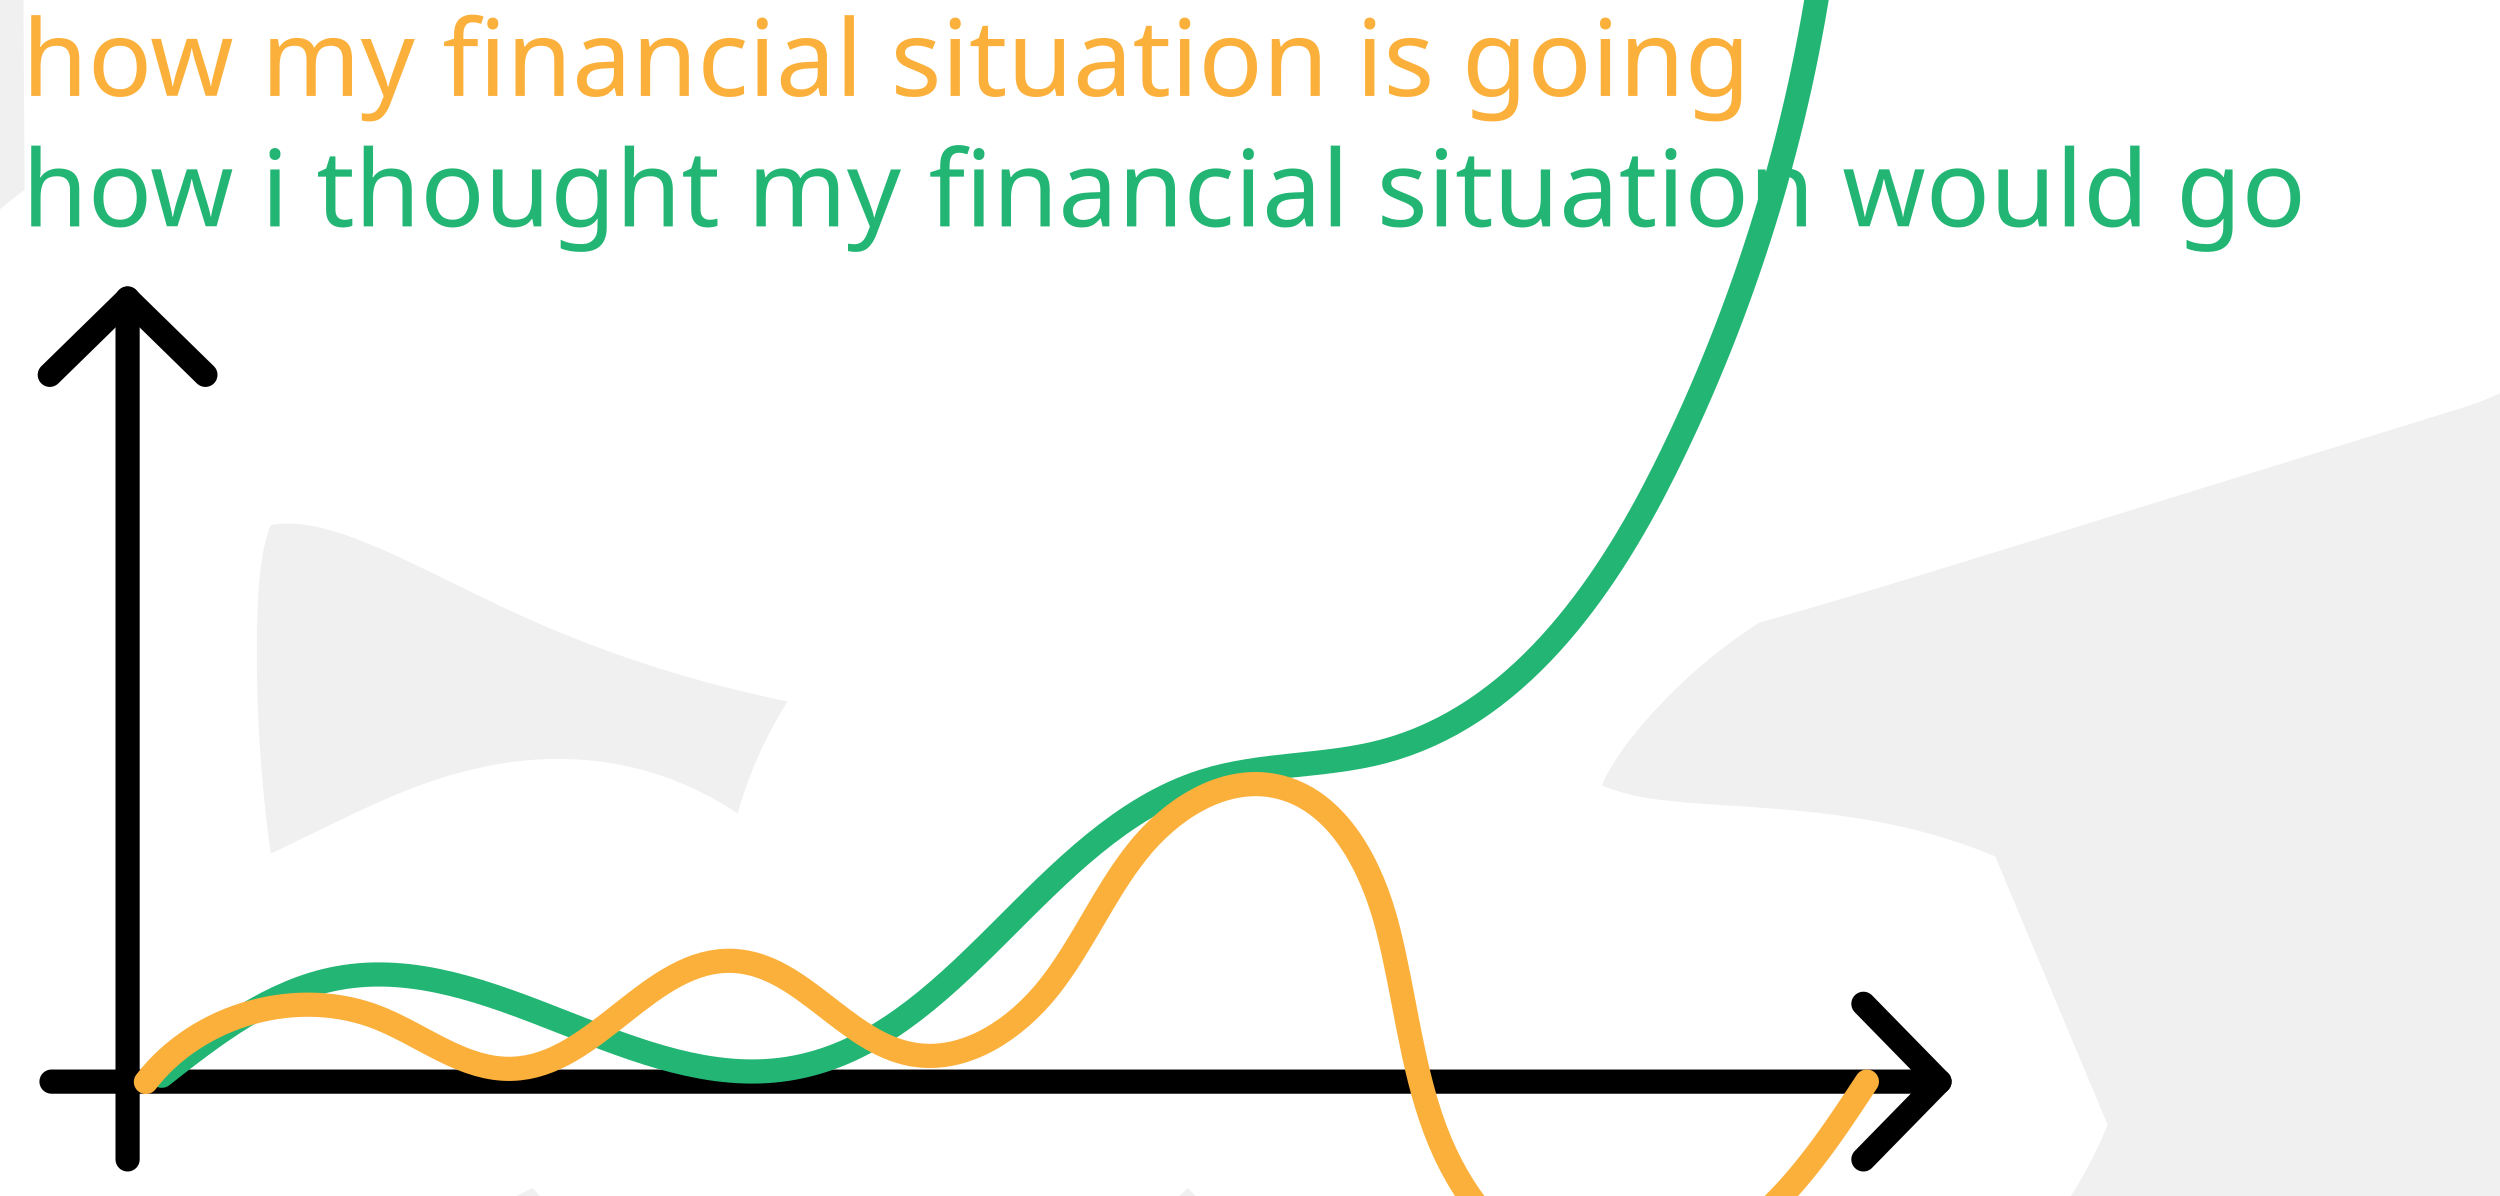
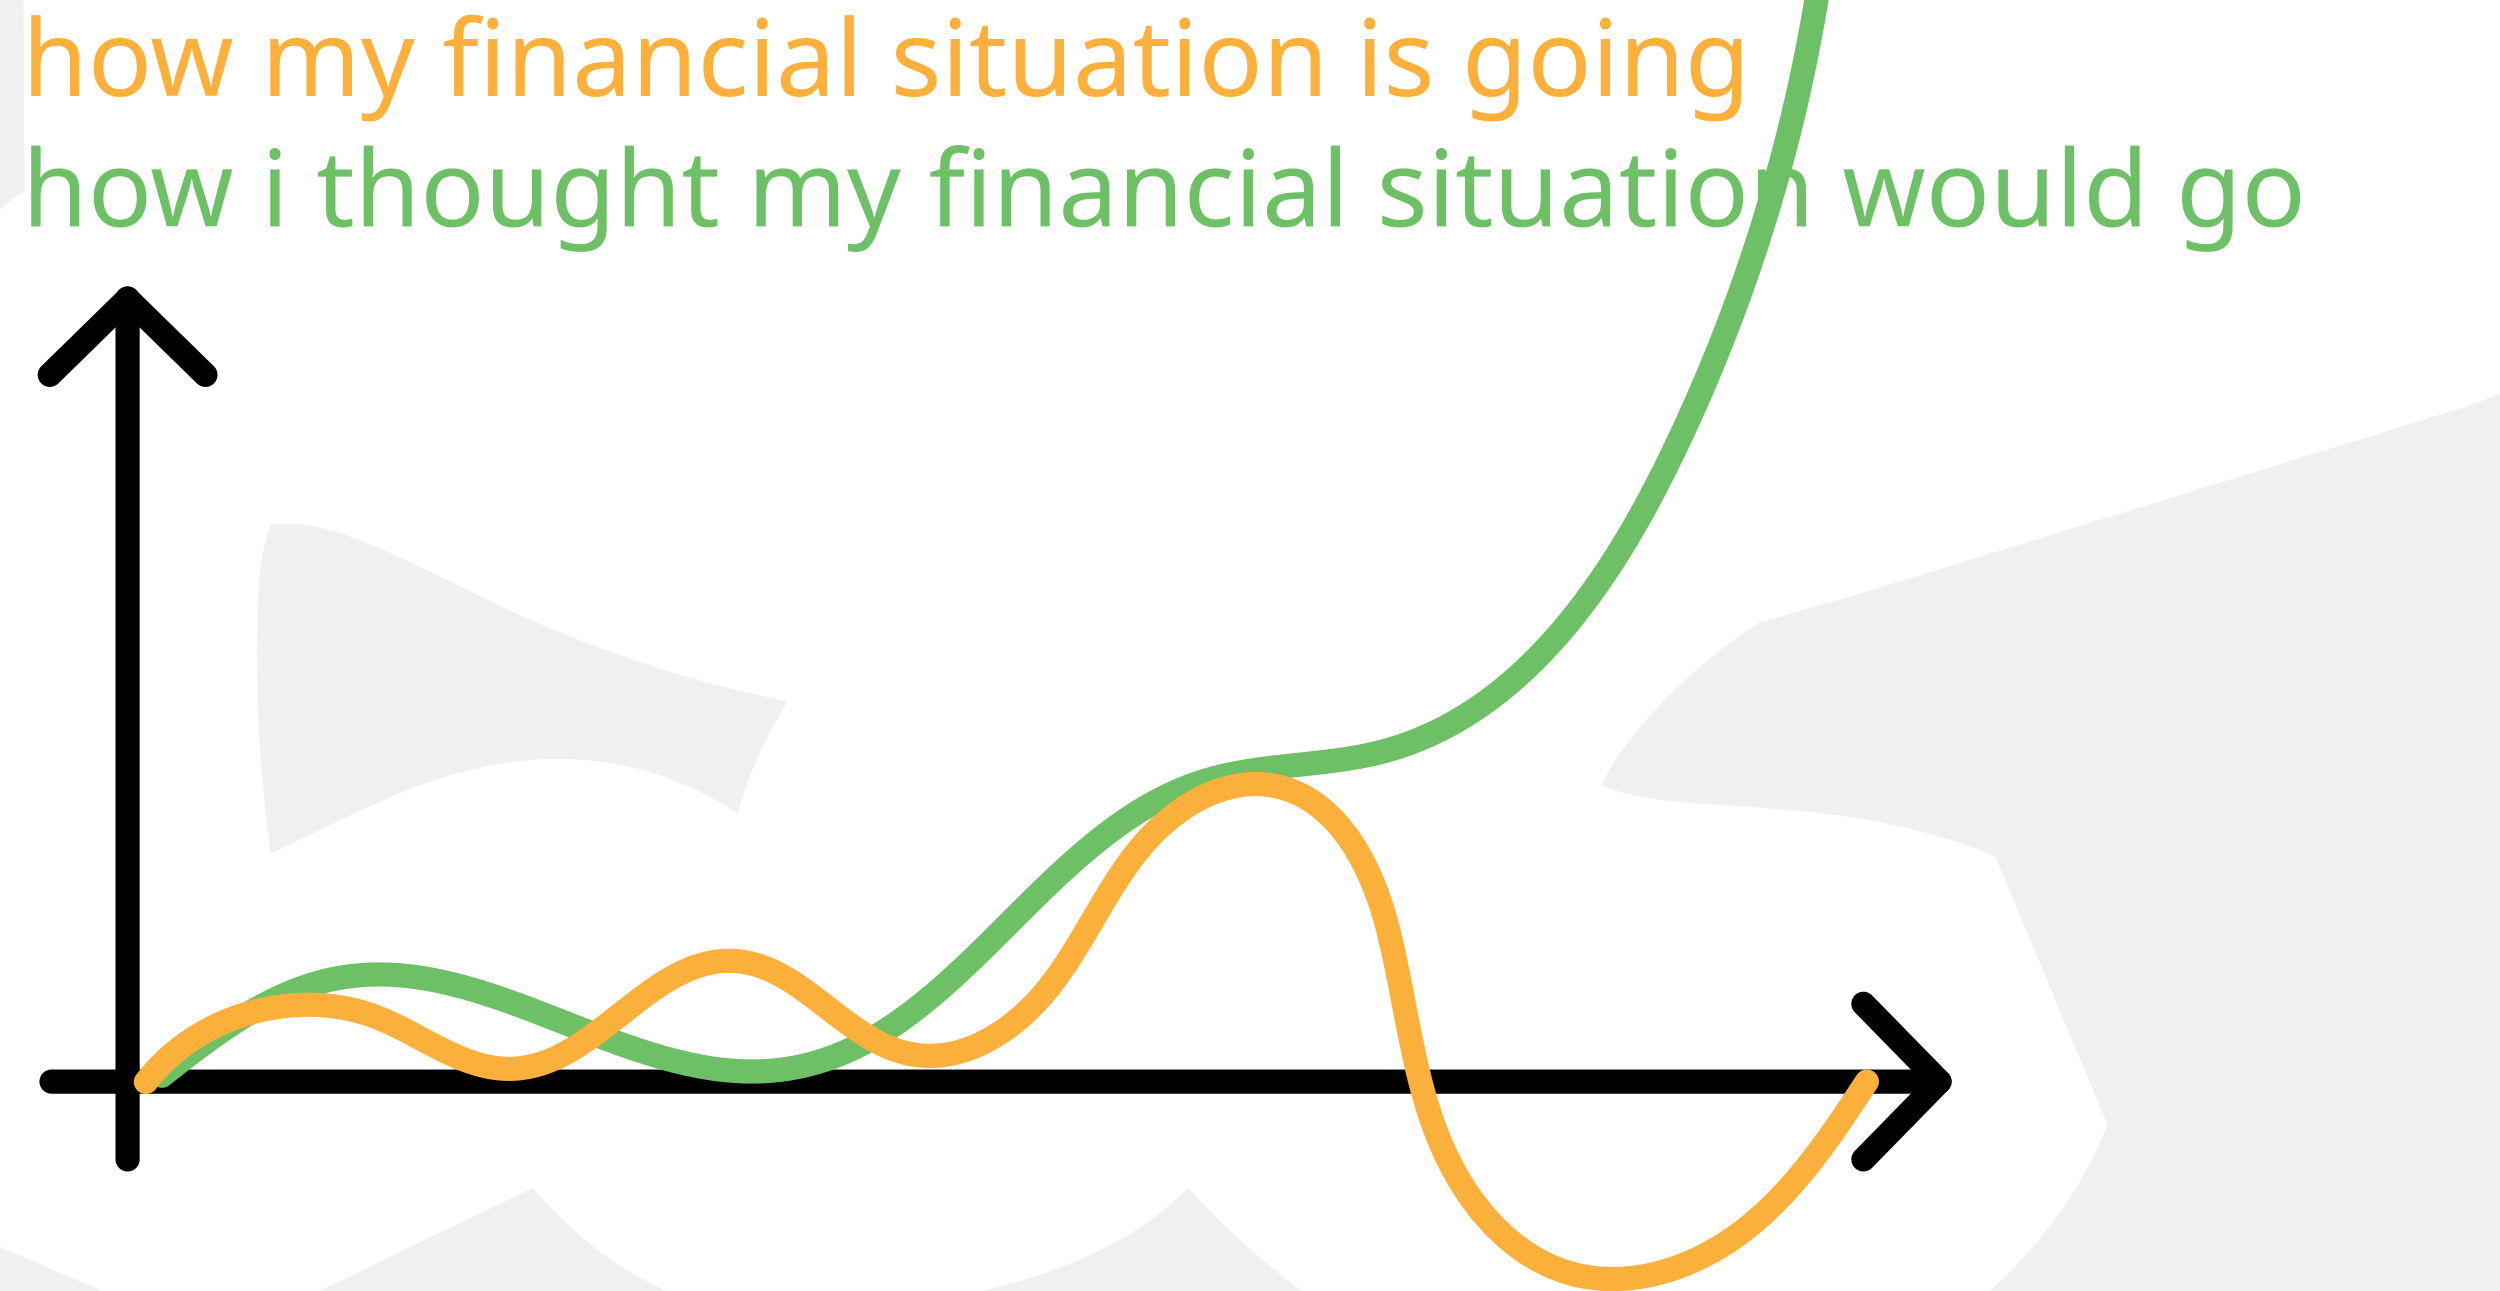
- <svg xmlns="http://www.w3.org/2000/svg" version="1.1" id="Layer_1" x="0px" y="0px" viewBox="0 0 723 345.7" enable-background="new 0 0 723 345.7" xml:space="preserve">
+ <svg xmlns="http://www.w3.org/2000/svg" version="1.1" id="Layer_1" x="0px" y="0px" viewBox="0 0 723 373.2" enable-background="new 0 0 723 373.2" xml:space="preserve">
  <path fill="none" stroke="#FFFFFF" stroke-width="120" stroke-linejoin="bevel" stroke-miterlimit="10" d="M7,35.6  c224.5-1.3,449.1-1.8,673.6-1.2c6.2,0,12.7,0.1,18.1,3.1s9.2,9.9,6.6,15.5c-2.2,4.6-7.6,6.6-12.5,8.1  c-42.9,13.3-85.9,26.5-128.8,39.8c-62.7,19.4-125.9,38.8-191.1,46.8c-65.2,8-133.2,3.8-193.4-22.5c-23.3-10.2-45.4-23.7-69.9-30.2  c-24.6-6.6-53.4-4.9-72,12.4C18.8,124.7,15,152.6,14.4,178c-1.2,52.6,6.3,105.5,22.3,155.6c30.1-14.5,60.2-29.1,90.3-43.6  c14.6-7,31.2-14.2,46.3-8.4c20,7.7,28.8,35.3,49.9,38.6c15.4,2.4,72.5-6.7,78.9-21c6.4-14.3-35.4-34-30.7-48.9  c4.7-14.9,14.8-29.9,30.1-32.9c12.1-2.4,24.5,3.5,33.3,12c8.8,8.5,14.8,19.5,21.2,30c14.4,24.1,31.6,47,53.9,64s50.3,27.7,78.3,25.3  c27.9-2.5,55.2-19.7,65.6-45.7c-25.5-10.7-54.2-8.8-81.6-12.2c-27.4-3.4-57.4-15.4-67.2-41.2c-9.5-24.9,3.3-52.8,19.9-73.6  c24.3-30.6,57.2-54.2,94-67.3" />
  <g>
    <line fill="none" stroke="#000000" stroke-width="7" stroke-linecap="round" stroke-linejoin="round" stroke-miterlimit="10" x1="14.9" y1="312.8" x2="560.9" y2="312.8" />
    <line fill="none" stroke="#000000" stroke-width="7" stroke-linecap="round" stroke-linejoin="round" stroke-miterlimit="10" x1="36.9" y1="335.3" x2="36.9" y2="86.3" />
    <polyline fill="none" stroke="#000000" stroke-width="7" stroke-linecap="round" stroke-linejoin="round" stroke-miterlimit="10" points="   538.9,290.3 560.9,312.8 538.9,335.3  " />
    <polyline fill="none" stroke="#000000" stroke-width="7" stroke-linecap="round" stroke-linejoin="round" stroke-miterlimit="10" points="   14.4,108.4 36.9,86.4 59.4,108.4  " />
  </g>
  <g>
    <g>
-       <text transform="matrix(1 0 0 1 6.4189 65.4738)" fill="#22B573" font-family="'PermanentMarker'" font-size="30.74">how i thought my financial situation would go</text>
+       <text transform="matrix(1 0 0 1 6.4189 65.4738)" fill="#6DC065" font-family="'PermanentMarker'" font-size="30.74">how i thought my financial situation would go</text>
    </g>
-     <path fill="none" stroke="#22B573" stroke-width="7" stroke-linecap="round" stroke-miterlimit="10" d="M46.8,311.1   c15.4-12.1,31.5-24.6,50.8-28.2c44.1-8.2,85.9,33.1,130.2,26.2c48.9-7.6,73.1-68.4,120.4-83.2c16.6-5.2,34.7-4.1,51.5-8.5   c38.5-10,64.1-46.1,81.8-81.7c23.3-46.9,38.8-97.6,45.9-149.4" />
+     <path fill="none" stroke="#6DC065" stroke-width="7" stroke-linecap="round" stroke-linejoin="round" stroke-miterlimit="10" d="   M46.8,311.1c15.4-12.1,31.5-24.6,50.8-28.2c44.1-8.2,85.9,33.1,130.2,26.2c48.9-7.6,73.1-68.4,120.4-83.2   c16.6-5.2,34.7-4.1,51.5-8.5c38.5-10,64.1-46.1,81.8-81.7c23.3-46.9,38.8-97.6,45.9-149.4" />
  </g>
  <g>
    <g>
      <text transform="matrix(1 0 0 1 6.4189 27.739)" fill="#FBB03B" font-family="'PermanentMarker'" font-size="30.74">how my financial situation is going</text>
    </g>
    <path fill="none" stroke="#FBB03B" stroke-width="7" stroke-linecap="round" stroke-linejoin="round" stroke-miterlimit="10" d="   M42.2,312.9c15.3-19.9,44.4-27.8,67.6-18.4c12.8,5.2,24.4,15,38.2,14.6c24.3-0.6,40-32.5,64.3-31.2c19.6,1.1,32.1,23.5,51.4,27   c15.3,2.8,30.2-7.3,39.8-19.5s15.7-26.9,25.3-39c9.6-12.2,24.7-22.1,39.9-19.1c18.2,3.6,28.2,23.4,32.7,41.4   c4.9,19.3,6.7,39.4,13.7,58.1c7,18.7,20.4,36.4,39.6,41.6c17.6,4.7,36.6-2.1,50.8-13.5c14.2-11.4,24.4-26.9,34.4-42.1" />
  </g>
</svg>
